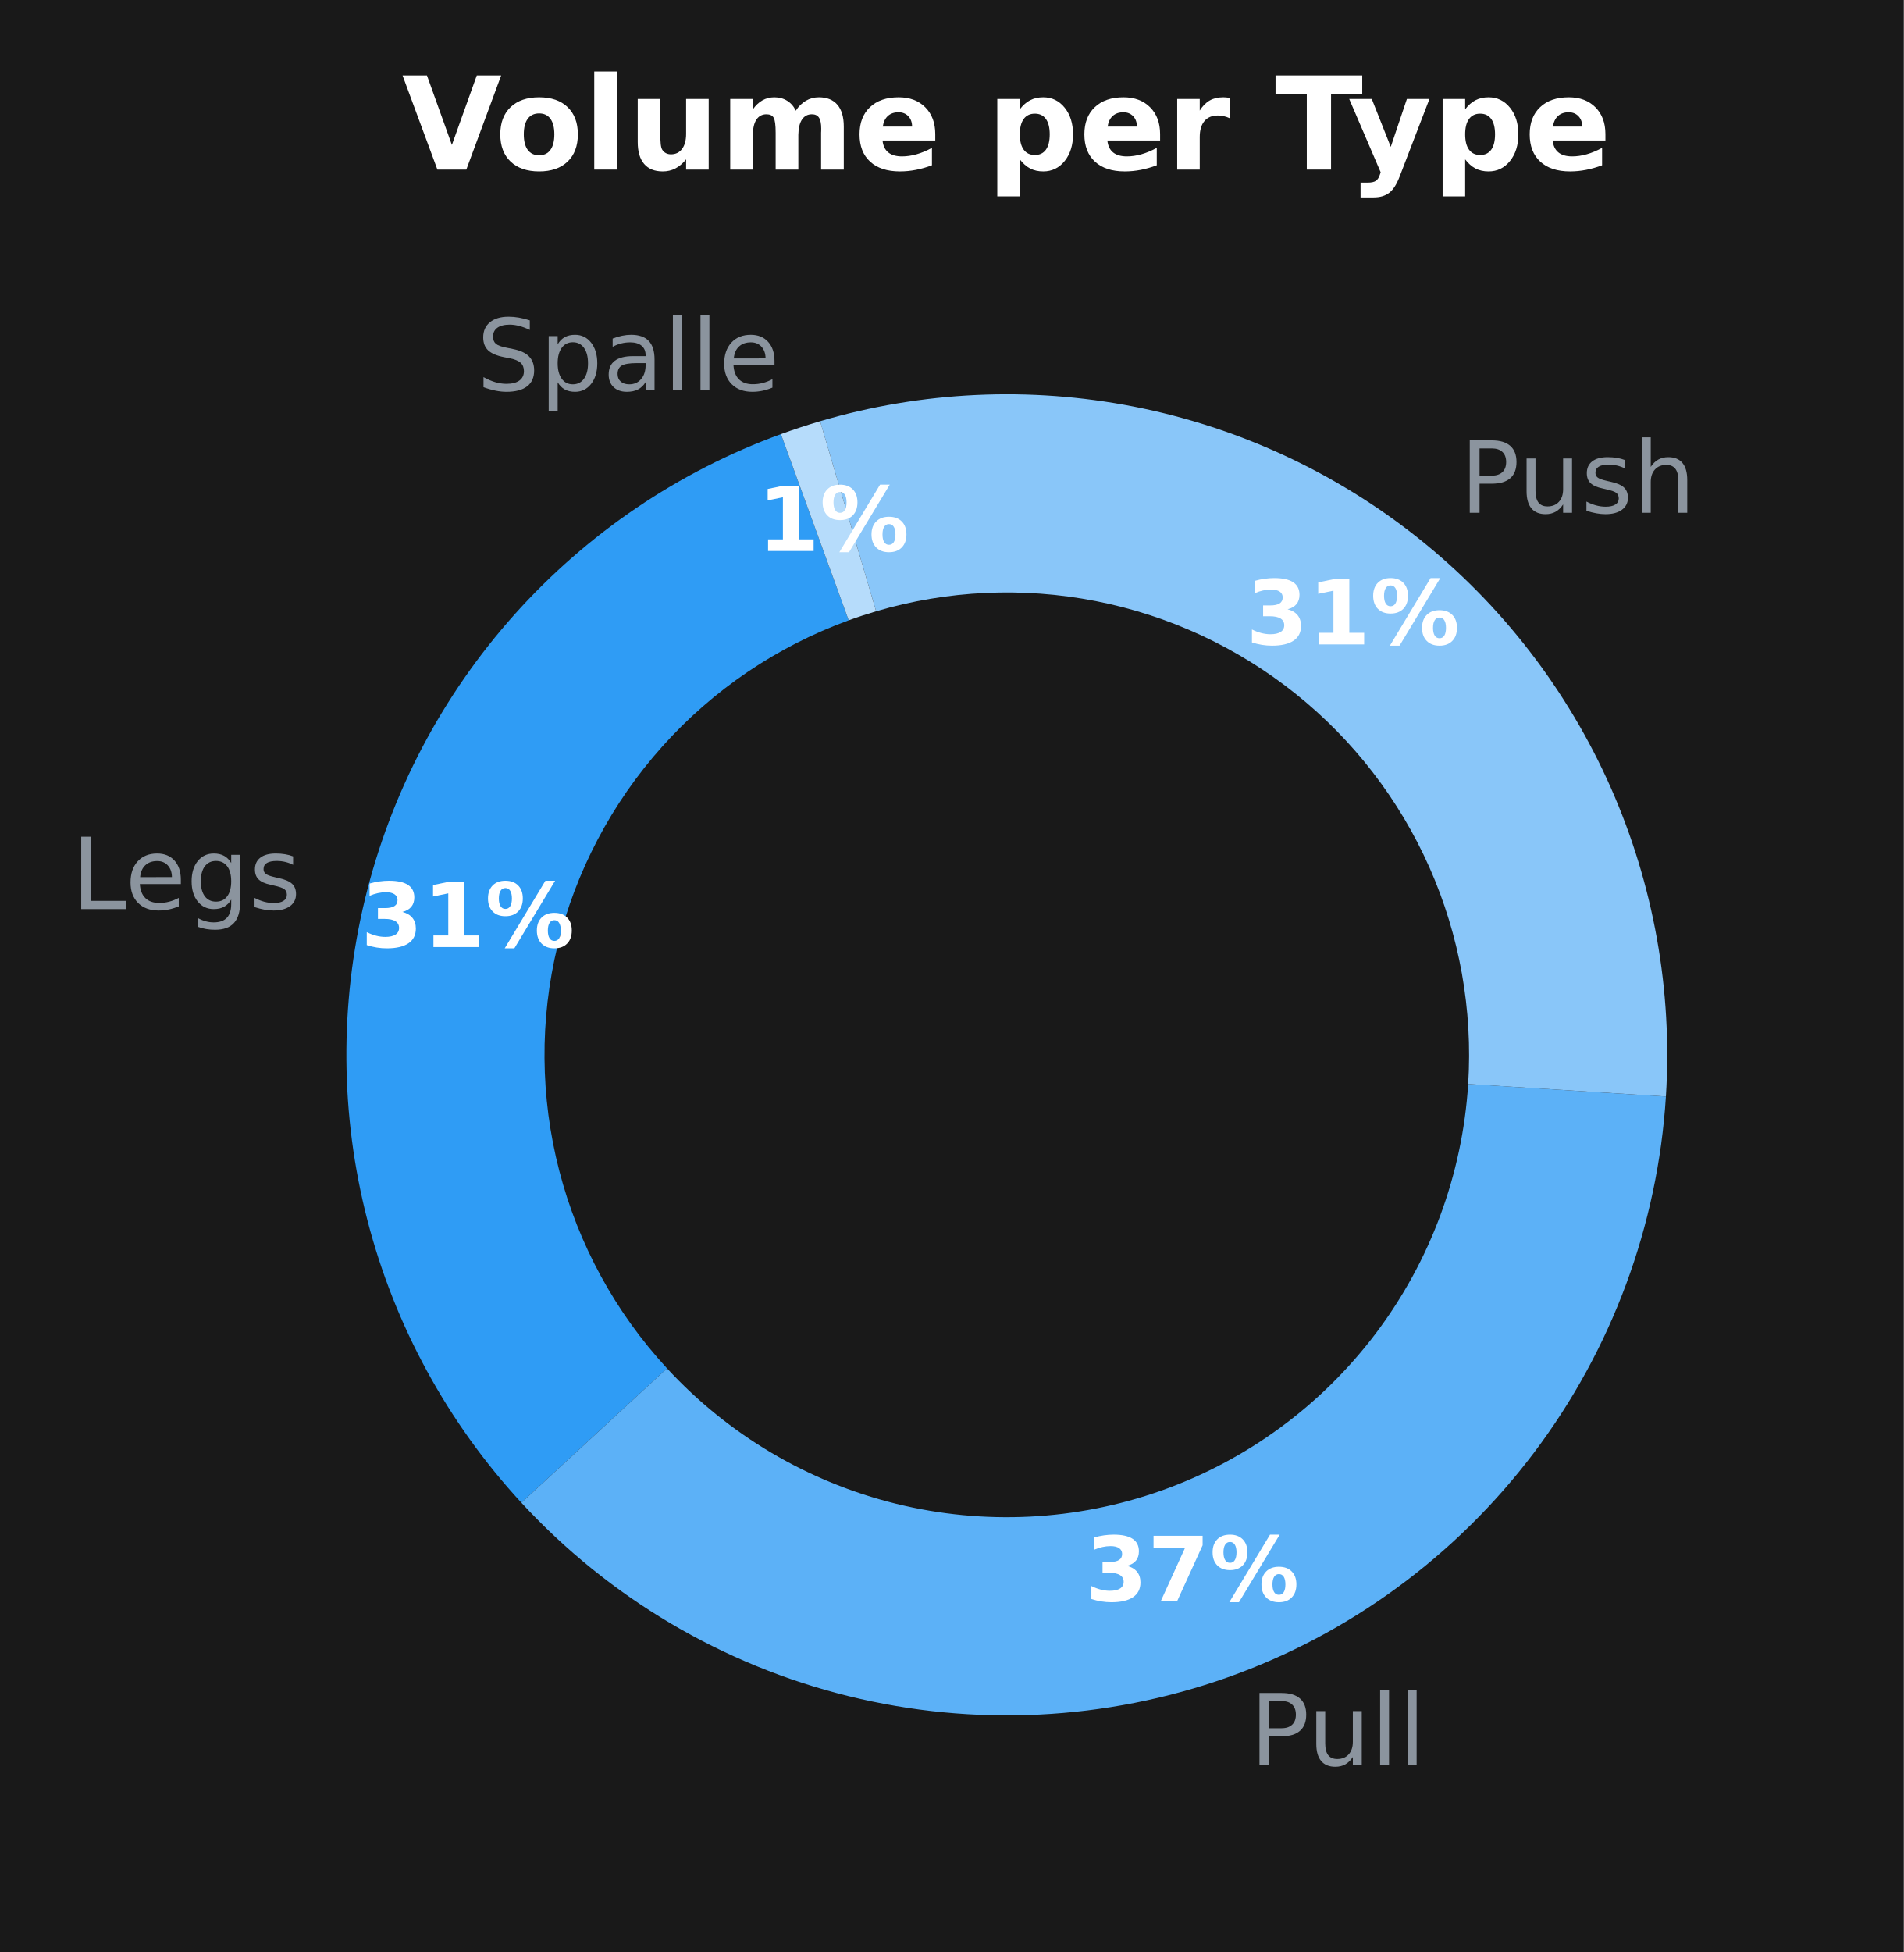
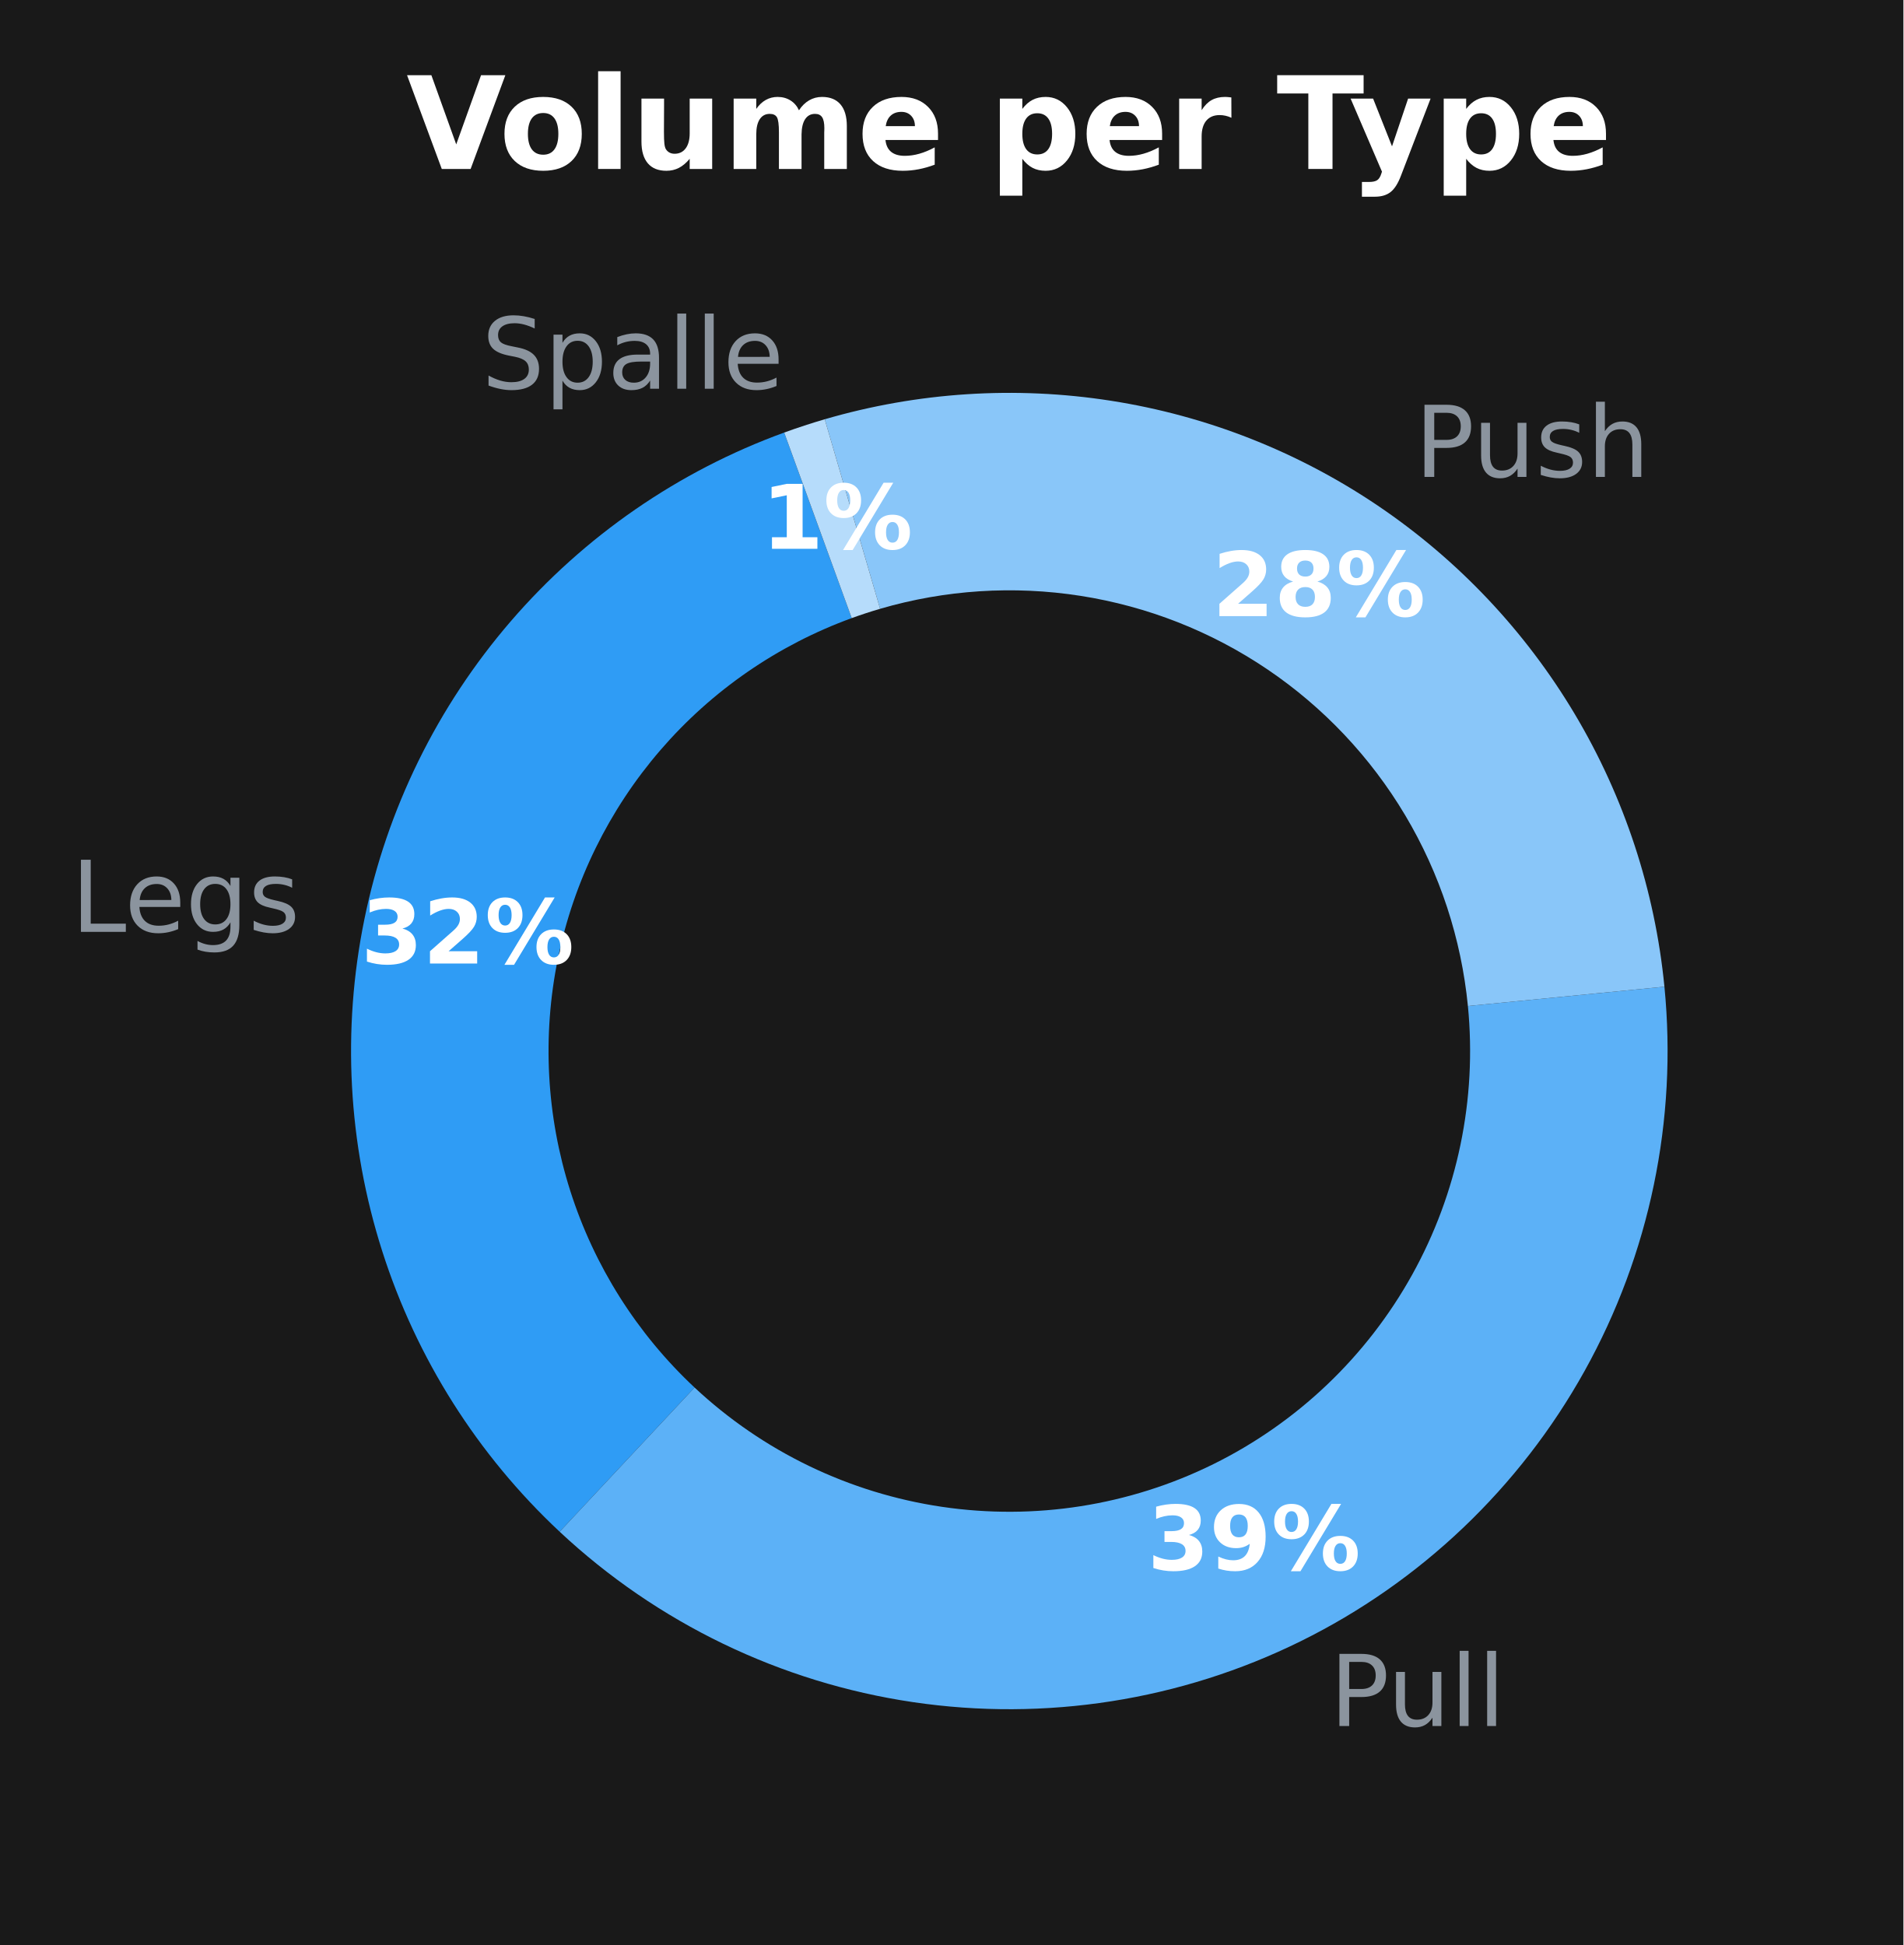
- <svg xmlns="http://www.w3.org/2000/svg" xmlns:xlink="http://www.w3.org/1999/xlink" width="191.781pt" height="196.598pt" viewBox="0 0 191.781 196.598" version="1.1">
+ <svg xmlns="http://www.w3.org/2000/svg" xmlns:xlink="http://www.w3.org/1999/xlink" width="192.368pt" height="196.598pt" viewBox="0 0 192.368 196.598" version="1.1">
  <defs>
    <style type="text/css">*{stroke-linejoin: round; stroke-linecap: butt}</style>
  </defs>
  <g id="figure_1">
    <g id="patch_1">
-       <path d="M 0 196.598  L 191.781 196.598  L 191.781 0  L 0 0  z " style="fill: #191919" />
+       <path d="M 0 196.598  L 192.368 196.598  L 192.368 0  L 0 0  z " style="fill: #191919" />
    </g>
    <g id="axes_1">
      <g id="patch_2">
-         <path d="M 78.667 43.722  C 68.369 47.47 59.155 53.705 51.846 61.872  C 44.538 70.038 39.359 79.885 36.773 90.534  C 34.186 101.183 34.27 112.308 37.017 122.917  C 39.765 133.526 45.091 143.293 52.522 151.348  L 67.192 137.815  C 61.99 132.177 58.261 125.34 56.338 117.913  C 54.415 110.487 54.356 102.699 56.167 95.245  C 57.978 87.791 61.603 80.898 66.719 75.182  C 71.834 69.465 78.284 65.101 85.493 62.477  z " style="fill: #2f9cf5" />
+         <path d="M 79.255 43.722  C 68.567 47.612 59.053 54.179 51.626 62.792  C 44.198 71.406 39.102 81.782 36.826 92.925  C 34.55 104.069 35.169 115.612 38.625 126.448  C 42.08 137.284 48.257 147.056 56.563 154.825  L 70.197 140.249  C 64.382 134.81 60.058 127.97 57.64 120.385  C 55.221 112.8 54.788 104.72 56.381 96.919  C 57.974 89.119 61.541 81.855 66.74 75.826  C 71.94 69.796 78.599 65.2 86.081 62.477  z " style="fill: #2f9cf5" />
      </g>
      <g id="patch_3">
-         <path d="M 52.522 151.348  C 61.355 160.923 72.809 167.696 85.455 170.822  C 98.102 173.948 111.392 173.292 123.669 168.936  C 135.946 164.579 146.677 156.711 154.524 146.313  C 162.371 135.915 166.994 123.437 167.816 110.436  L 147.897 109.177  C 147.322 118.277 144.086 127.012 138.593 134.29  C 133.1 141.569 125.588 147.077 116.994 150.126  C 108.4 153.176 99.097 153.635 90.245 151.447  C 81.393 149.258 73.375 144.518 67.192 137.815  z " style="fill: #5cb1f7" />
+         <path d="M 56.563 154.825  C 66.439 164.062 78.899 170.072 92.276 172.05  C 105.652 174.028 119.319 171.882 131.445 165.899  C 143.572 159.916 153.59 150.376 160.159 138.556  C 166.728 126.737 169.54 113.191 168.218 99.734  L 148.355 101.685  C 149.28 111.105 147.312 120.587 142.714 128.861  C 138.116 137.134 131.103 143.812 122.614 148.001  C 114.126 152.189 104.559 153.691 95.196 152.307  C 85.832 150.922 77.109 146.715 70.197 140.249  z " style="fill: #5cb1f7" />
      </g>
      <g id="patch_4">
-         <path d="M 167.816 110.436  C 168.491 99.759 166.581 89.076 162.248 79.294  C 157.915 69.513 151.286 60.919 142.926 54.245  C 134.565 47.57 124.716 43.01 114.217 40.952  C 103.719 38.895 92.878 39.399 82.616 42.423  L 88.257 61.567  C 95.44 59.451 103.029 59.098 110.378 60.538  C 117.727 61.979 124.621 65.171 130.474 69.843  C 136.327 74.515 140.967 80.53 144 87.377  C 147.033 94.224 148.37 101.703 147.897 109.177  z " style="fill: #89c6f9" />
+         <path d="M 168.218 99.734  C 167.262 90.001 164.171 80.597 159.166 72.194  C 154.161 63.791 147.364 56.594 139.261 51.118  C 131.158 45.641 121.945 42.018 112.282 40.508  C 102.619 38.998 92.741 39.637 83.353 42.379  L 88.95 61.537  C 95.521 59.617 102.436 59.17 109.2 60.227  C 115.964 61.284 122.413 63.82 128.085 67.654  C 133.757 71.487 138.515 76.525 142.019 82.407  C 145.522 88.289 147.686 94.872 148.355 101.685  z " style="fill: #89c6f9" />
      </g>
      <g id="patch_5">
-         <path d="M 82.616 42.423  C 81.951 42.619 81.289 42.825 80.631 43.042  C 79.973 43.258 79.318 43.485 78.667 43.722  L 85.493 62.477  C 85.949 62.311 86.407 62.152 86.868 62.001  C 87.329 61.849 87.792 61.705 88.257 61.567  z " style="fill: #b6dcfb" />
+         <path d="M 83.353 42.379  C 82.663 42.581 81.976 42.794 81.293 43.017  C 80.61 43.241 79.93 43.476 79.255 43.722  L 86.081 62.477  C 86.554 62.305 87.029 62.14 87.508 61.984  C 87.986 61.827 88.467 61.678 88.95 61.537  z " style="fill: #b6dcfb" />
      </g>
      <g id="matplotlib.axis_1" />
      <g id="matplotlib.axis_2" />
      <g id="text_1">
-         <g style="fill: #8b949e" transform="translate(7.2 91.56106) scale(0.1 -0.1)">
+         <g style="fill: #8b949e" transform="translate(7.2 94.1916) scale(0.1 -0.1)">
          <defs>
            <path id="DejaVuSans-2f" d="M 628 4666  L 1259 4666  L 1259 531  L 3531 531  L 3531 0  L 628 0  L 628 4666  z " transform="scale(0.015625)" />
            <path id="DejaVuSans-48" d="M 3597 1894  L 3597 1613  L 953 1613  Q 991 1019 1311 708  Q 1631 397 2203 397  Q 2534 397 2845 478  Q 3156 559 3463 722  L 3463 178  Q 3153 47 2828 -22  Q 2503 -91 2169 -91  Q 1331 -91 842 396  Q 353 884 353 1716  Q 353 2575 817 3079  Q 1281 3584 2069 3584  Q 2775 3584 3186 3129  Q 3597 2675 3597 1894  z M 3022 2063  Q 3016 2534 2758 2815  Q 2500 3097 2075 3097  Q 1594 3097 1305 2825  Q 1016 2553 972 2059  L 3022 2063  z " transform="scale(0.015625)" />
            <path id="DejaVuSans-4a" d="M 2906 1791  Q 2906 2416 2648 2759  Q 2391 3103 1925 3103  Q 1463 3103 1205 2759  Q 947 2416 947 1791  Q 947 1169 1205 825  Q 1463 481 1925 481  Q 2391 481 2648 825  Q 2906 1169 2906 1791  z M 3481 434  Q 3481 -459 3084 -895  Q 2688 -1331 1869 -1331  Q 1566 -1331 1297 -1286  Q 1028 -1241 775 -1147  L 775 -588  Q 1028 -725 1275 -790  Q 1522 -856 1778 -856  Q 2344 -856 2625 -561  Q 2906 -266 2906 331  L 2906 616  Q 2728 306 2450 153  Q 2172 0 1784 0  Q 1141 0 747 490  Q 353 981 353 1791  Q 353 2603 747 3093  Q 1141 3584 1784 3584  Q 2172 3584 2450 3431  Q 2728 3278 2906 2969  L 2906 3500  L 3481 3500  L 3481 434  z " transform="scale(0.015625)" />
            <path id="DejaVuSans-56" d="M 2834 3397  L 2834 2853  Q 2591 2978 2328 3040  Q 2066 3103 1784 3103  Q 1356 3103 1142 2972  Q 928 2841 928 2578  Q 928 2378 1081 2264  Q 1234 2150 1697 2047  L 1894 2003  Q 2506 1872 2764 1633  Q 3022 1394 3022 966  Q 3022 478 2636 193  Q 2250 -91 1575 -91  Q 1294 -91 989 -36  Q 684 19 347 128  L 347 722  Q 666 556 975 473  Q 1284 391 1588 391  Q 1994 391 2212 530  Q 2431 669 2431 922  Q 2431 1156 2273 1281  Q 2116 1406 1581 1522  L 1381 1569  Q 847 1681 609 1914  Q 372 2147 372 2553  Q 372 3047 722 3315  Q 1072 3584 1716 3584  Q 2034 3584 2315 3537  Q 2597 3491 2834 3397  z " transform="scale(0.015625)" />
          </defs>
          <use xlink:href="#DejaVuSans-2f" />
          <use xlink:href="#DejaVuSans-48" transform="translate(53.96875 0)" />
          <use xlink:href="#DejaVuSans-4a" transform="translate(115.5 0)" />
          <use xlink:href="#DejaVuSans-56" transform="translate(178.9844 0)" />
        </g>
      </g>
      <g id="text_2">
-         <g style="fill: #8b949e" transform="translate(125.8936 177.8034) scale(0.1 -0.1)">
+         <g style="fill: #8b949e" transform="translate(134.3891 174.4632) scale(0.1 -0.1)">
          <defs>
            <path id="DejaVuSans-33" d="M 1259 4147  L 1259 2394  L 2053 2394  Q 2494 2394 2734 2622  Q 2975 2850 2975 3272  Q 2975 3691 2734 3919  Q 2494 4147 2053 4147  L 1259 4147  z M 628 4666  L 2053 4666  Q 2838 4666 3239 4311  Q 3641 3956 3641 3272  Q 3641 2581 3239 2228  Q 2838 1875 2053 1875  L 1259 1875  L 1259 0  L 628 0  L 628 4666  z " transform="scale(0.015625)" />
            <path id="DejaVuSans-58" d="M 544 1381  L 544 3500  L 1119 3500  L 1119 1403  Q 1119 906 1312 657  Q 1506 409 1894 409  Q 2359 409 2629 706  Q 2900 1003 2900 1516  L 2900 3500  L 3475 3500  L 3475 0  L 2900 0  L 2900 538  Q 2691 219 2414 64  Q 2138 -91 1772 -91  Q 1169 -91 856 284  Q 544 659 544 1381  z M 1991 3584  L 1991 3584  z " transform="scale(0.015625)" />
            <path id="DejaVuSans-4f" d="M 603 4863  L 1178 4863  L 1178 0  L 603 0  L 603 4863  z " transform="scale(0.015625)" />
          </defs>
          <use xlink:href="#DejaVuSans-33" />
          <use xlink:href="#DejaVuSans-58" transform="translate(58.54688 0)" />
          <use xlink:href="#DejaVuSans-4f" transform="translate(121.9219 0)" />
          <use xlink:href="#DejaVuSans-4f" transform="translate(149.7031 0)" />
        </g>
      </g>
      <g id="text_3">
-         <g style="fill: #8b949e" transform="translate(147.076 51.64331) scale(0.1 -0.1)">
+         <g style="fill: #8b949e" transform="translate(142.9861 48.20381) scale(0.1 -0.1)">
          <defs>
            <path id="DejaVuSans-4b" d="M 3513 2113  L 3513 0  L 2938 0  L 2938 2094  Q 2938 2591 2744 2837  Q 2550 3084 2163 3084  Q 1697 3084 1428 2787  Q 1159 2491 1159 1978  L 1159 0  L 581 0  L 581 4863  L 1159 4863  L 1159 2956  Q 1366 3272 1645 3428  Q 1925 3584 2291 3584  Q 2894 3584 3203 3211  Q 3513 2838 3513 2113  z " transform="scale(0.015625)" />
          </defs>
          <use xlink:href="#DejaVuSans-33" />
          <use xlink:href="#DejaVuSans-58" transform="translate(58.54688 0)" />
          <use xlink:href="#DejaVuSans-56" transform="translate(121.9219 0)" />
          <use xlink:href="#DejaVuSans-4b" transform="translate(174.0156 0)" />
        </g>
      </g>
      <g id="text_4">
-         <g style="fill: #8b949e" transform="translate(48.01763 39.32012) scale(0.1 -0.1)">
+         <g style="fill: #8b949e" transform="translate(48.68694 39.2934) scale(0.1 -0.1)">
          <defs>
            <path id="DejaVuSans-36" d="M 3425 4513  L 3425 3897  Q 3066 4069 2747 4153  Q 2428 4238 2131 4238  Q 1616 4238 1336 4038  Q 1056 3838 1056 3469  Q 1056 3159 1242 3001  Q 1428 2844 1947 2747  L 2328 2669  Q 3034 2534 3370 2195  Q 3706 1856 3706 1288  Q 3706 609 3251 259  Q 2797 -91 1919 -91  Q 1588 -91 1214 -16  Q 841 59 441 206  L 441 856  Q 825 641 1194 531  Q 1563 422 1919 422  Q 2459 422 2753 634  Q 3047 847 3047 1241  Q 3047 1584 2836 1778  Q 2625 1972 2144 2069  L 1759 2144  Q 1053 2284 737 2584  Q 422 2884 422 3419  Q 422 4038 858 4394  Q 1294 4750 2059 4750  Q 2388 4750 2728 4690  Q 3069 4631 3425 4513  z " transform="scale(0.015625)" />
            <path id="DejaVuSans-53" d="M 1159 525  L 1159 -1331  L 581 -1331  L 581 3500  L 1159 3500  L 1159 2969  Q 1341 3281 1617 3432  Q 1894 3584 2278 3584  Q 2916 3584 3314 3078  Q 3713 2572 3713 1747  Q 3713 922 3314 415  Q 2916 -91 2278 -91  Q 1894 -91 1617 61  Q 1341 213 1159 525  z M 3116 1747  Q 3116 2381 2855 2742  Q 2594 3103 2138 3103  Q 1681 3103 1420 2742  Q 1159 2381 1159 1747  Q 1159 1113 1420 752  Q 1681 391 2138 391  Q 2594 391 2855 752  Q 3116 1113 3116 1747  z " transform="scale(0.015625)" />
            <path id="DejaVuSans-44" d="M 2194 1759  Q 1497 1759 1228 1600  Q 959 1441 959 1056  Q 959 750 1161 570  Q 1363 391 1709 391  Q 2188 391 2477 730  Q 2766 1069 2766 1631  L 2766 1759  L 2194 1759  z M 3341 1997  L 3341 0  L 2766 0  L 2766 531  Q 2569 213 2275 61  Q 1981 -91 1556 -91  Q 1019 -91 701 211  Q 384 513 384 1019  Q 384 1609 779 1909  Q 1175 2209 1959 2209  L 2766 2209  L 2766 2266  Q 2766 2663 2505 2880  Q 2244 3097 1772 3097  Q 1472 3097 1187 3025  Q 903 2953 641 2809  L 641 3341  Q 956 3463 1253 3523  Q 1550 3584 1831 3584  Q 2591 3584 2966 3190  Q 3341 2797 3341 1997  z " transform="scale(0.015625)" />
          </defs>
          <use xlink:href="#DejaVuSans-36" />
          <use xlink:href="#DejaVuSans-53" transform="translate(63.48438 0)" />
          <use xlink:href="#DejaVuSans-44" transform="translate(126.9688 0)" />
          <use xlink:href="#DejaVuSans-4f" transform="translate(188.25 0)" />
          <use xlink:href="#DejaVuSans-4f" transform="translate(216.0312 0)" />
          <use xlink:href="#DejaVuSans-48" transform="translate(243.8125 0)" />
        </g>
      </g>
      <g id="text_5">
-         <g style="fill: #ffffff" transform="translate(36.3451 95.38437) scale(0.09 -0.09)">
+         <g style="fill: #ffffff" transform="translate(36.48407 97.39315) scale(0.09 -0.09)">
          <defs>
            <path id="DejaVuSans-Bold-16" d="M 2981 2516  Q 3453 2394 3698 2092  Q 3944 1791 3944 1325  Q 3944 631 3412 270  Q 2881 -91 1863 -91  Q 1503 -91 1142 -33  Q 781 25 428 141  L 428 1069  Q 766 900 1098 814  Q 1431 728 1753 728  Q 2231 728 2486 893  Q 2741 1059 2741 1369  Q 2741 1688 2480 1852  Q 2219 2016 1709 2016  L 1228 2016  L 1228 2791  L 1734 2791  Q 2188 2791 2409 2933  Q 2631 3075 2631 3366  Q 2631 3634 2415 3781  Q 2200 3928 1806 3928  Q 1516 3928 1219 3862  Q 922 3797 628 3669  L 628 4550  Q 984 4650 1334 4700  Q 1684 4750 2022 4750  Q 2931 4750 3382 4451  Q 3834 4153 3834 3553  Q 3834 3144 3618 2883  Q 3403 2622 2981 2516  z " transform="scale(0.015625)" />
-             <path id="DejaVuSans-Bold-14" d="M 750 831  L 1813 831  L 1813 3847  L 722 3622  L 722 4441  L 1806 4666  L 2950 4666  L 2950 831  L 4013 831  L 4013 0  L 750 0  L 750 831  z " transform="scale(0.015625)" />
+             <path id="DejaVuSans-Bold-15" d="M 1844 884  L 3897 884  L 3897 0  L 506 0  L 506 884  L 2209 2388  Q 2438 2594 2547 2791  Q 2656 2988 2656 3200  Q 2656 3528 2436 3728  Q 2216 3928 1850 3928  Q 1569 3928 1234 3808  Q 900 3688 519 3450  L 519 4475  Q 925 4609 1322 4679  Q 1719 4750 2100 4750  Q 2938 4750 3402 4381  Q 3866 4013 3866 3353  Q 3866 2972 3669 2642  Q 3472 2313 2841 1759  L 1844 884  z " transform="scale(0.015625)" />
            <path id="DejaVuSans-Bold-8" d="M 4959 1925  Q 4738 1925 4616 1733  Q 4494 1541 4494 1184  Q 4494 825 4614 633  Q 4734 441 4959 441  Q 5184 441 5303 633  Q 5422 825 5422 1184  Q 5422 1541 5301 1733  Q 5181 1925 4959 1925  z M 4959 2450  Q 5541 2450 5875 2112  Q 6209 1775 6209 1184  Q 6209 594 5875 251  Q 5541 -91 4959 -91  Q 4378 -91 4042 251  Q 3706 594 3706 1184  Q 3706 1772 4042 2111  Q 4378 2450 4959 2450  z M 2094 -91  L 1403 -91  L 4319 4750  L 5013 4750  L 2094 -91  z M 1453 4750  Q 2034 4750 2367 4411  Q 2700 4072 2700 3481  Q 2700 2891 2367 2550  Q 2034 2209 1453 2209  Q 872 2209 539 2550  Q 206 2891 206 3481  Q 206 4072 539 4411  Q 872 4750 1453 4750  z M 1453 4225  Q 1228 4225 1106 4031  Q 984 3838 984 3481  Q 984 3122 1106 2926  Q 1228 2731 1453 2731  Q 1678 2731 1798 2926  Q 1919 3122 1919 3481  Q 1919 3838 1797 4031  Q 1675 4225 1453 4225  z " transform="scale(0.015625)" />
          </defs>
          <use xlink:href="#DejaVuSans-Bold-16" />
-           <use xlink:href="#DejaVuSans-Bold-14" transform="translate(69.57812 0)" />
+           <use xlink:href="#DejaVuSans-Bold-15" transform="translate(69.57812 0)" />
          <use xlink:href="#DejaVuSans-Bold-8" transform="translate(139.1562 0)" />
        </g>
      </g>
      <g id="text_6">
-         <g style="fill: #ffffff" transform="translate(109.3379 161.2418) scale(0.09 -0.09)">
+         <g style="fill: #ffffff" transform="translate(115.9643 158.6911) scale(0.09 -0.09)">
          <defs>
-             <path id="DejaVuSans-Bold-1a" d="M 428 4666  L 3944 4666  L 3944 3988  L 2125 0  L 953 0  L 2675 3781  L 428 3781  L 428 4666  z " transform="scale(0.015625)" />
+             <path id="DejaVuSans-Bold-1c" d="M 641 103  L 641 966  Q 928 831 1190 764  Q 1453 697 1709 697  Q 2247 697 2547 995  Q 2847 1294 2900 1881  Q 2688 1725 2447 1647  Q 2206 1569 1925 1569  Q 1209 1569 770 1986  Q 331 2403 331 3084  Q 331 3838 820 4291  Q 1309 4744 2131 4744  Q 3044 4744 3544 4128  Q 4044 3513 4044 2388  Q 4044 1231 3459 570  Q 2875 -91 1856 -91  Q 1528 -91 1228 -42  Q 928 6 641 103  z M 2125 2350  Q 2441 2350 2600 2554  Q 2759 2759 2759 3169  Q 2759 3575 2600 3781  Q 2441 3988 2125 3988  Q 1809 3988 1650 3781  Q 1491 3575 1491 3169  Q 1491 2759 1650 2554  Q 1809 2350 2125 2350  z " transform="scale(0.015625)" />
          </defs>
          <use xlink:href="#DejaVuSans-Bold-16" />
-           <use xlink:href="#DejaVuSans-Bold-1a" transform="translate(69.57812 0)" />
+           <use xlink:href="#DejaVuSans-Bold-1c" transform="translate(69.57812 0)" />
          <use xlink:href="#DejaVuSans-Bold-8" transform="translate(139.1562 0)" />
        </g>
      </g>
      <g id="text_7">
-         <g style="fill: #ffffff" transform="translate(125.5136 64.90143) scale(0.09 -0.09)">
-           <use xlink:href="#DejaVuSans-Bold-16" />
-           <use xlink:href="#DejaVuSans-Bold-14" transform="translate(69.57812 0)" />
+         <g style="fill: #ffffff" transform="translate(122.5293 62.2749) scale(0.09 -0.09)">
+           <defs>
+             <path id="DejaVuSans-Bold-1b" d="M 2228 2088  Q 1891 2088 1709 1903  Q 1528 1719 1528 1375  Q 1528 1031 1709 848  Q 1891 666 2228 666  Q 2563 666 2741 848  Q 2919 1031 2919 1375  Q 2919 1722 2741 1905  Q 2563 2088 2228 2088  z M 1350 2484  Q 925 2613 709 2878  Q 494 3144 494 3541  Q 494 4131 934 4440  Q 1375 4750 2228 4750  Q 3075 4750 3515 4442  Q 3956 4134 3956 3541  Q 3956 3144 3739 2878  Q 3522 2613 3097 2484  Q 3572 2353 3814 2058  Q 4056 1763 4056 1313  Q 4056 619 3595 264  Q 3134 -91 2228 -91  Q 1319 -91 855 264  Q 391 619 391 1313  Q 391 1763 633 2058  Q 875 2353 1350 2484  z M 1631 3419  Q 1631 3141 1786 2991  Q 1941 2841 2228 2841  Q 2509 2841 2662 2991  Q 2816 3141 2816 3419  Q 2816 3697 2662 3845  Q 2509 3994 2228 3994  Q 1941 3994 1786 3844  Q 1631 3694 1631 3419  z " transform="scale(0.015625)" />
+           </defs>
+           <use xlink:href="#DejaVuSans-Bold-15" />
+           <use xlink:href="#DejaVuSans-Bold-1b" transform="translate(69.57812 0)" />
          <use xlink:href="#DejaVuSans-Bold-8" transform="translate(139.1562 0)" />
        </g>
      </g>
      <g id="text_8">
-         <g style="fill: #ffffff" transform="translate(76.31714 55.49099) scale(0.09 -0.09)">
+         <g style="fill: #ffffff" transform="translate(76.96721 55.47059) scale(0.09 -0.09)">
+           <defs>
+             <path id="DejaVuSans-Bold-14" d="M 750 831  L 1813 831  L 1813 3847  L 722 3622  L 722 4441  L 1806 4666  L 2950 4666  L 2950 831  L 4013 831  L 4013 0  L 750 0  L 750 831  z " transform="scale(0.015625)" />
+           </defs>
          <use xlink:href="#DejaVuSans-Bold-14" />
          <use xlink:href="#DejaVuSans-Bold-8" transform="translate(69.57812 0)" />
        </g>
      </g>
      <g id="text_9">
-         <g style="fill: #ffffff" transform="translate(40.48811 17.07797) scale(0.13 -0.13)">
+         <g style="fill: #ffffff" transform="translate(41.07603 17.07797) scale(0.13 -0.13)">
          <defs>
            <path id="DejaVuSans-Bold-39" d="M 31 4666  L 1241 4666  L 2478 1222  L 3713 4666  L 4922 4666  L 3194 0  L 1759 0  L 31 4666  z " transform="scale(0.015625)" />
            <path id="DejaVuSans-Bold-52" d="M 2203 2784  Q 1831 2784 1636 2517  Q 1441 2250 1441 1747  Q 1441 1244 1636 976  Q 1831 709 2203 709  Q 2569 709 2762 976  Q 2956 1244 2956 1747  Q 2956 2250 2762 2517  Q 2569 2784 2203 2784  z M 2203 3584  Q 3106 3584 3614 3096  Q 4122 2609 4122 1747  Q 4122 884 3614 396  Q 3106 -91 2203 -91  Q 1297 -91 786 396  Q 275 884 275 1747  Q 275 2609 786 3096  Q 1297 3584 2203 3584  z " transform="scale(0.015625)" />
            <path id="DejaVuSans-Bold-4f" d="M 538 4863  L 1656 4863  L 1656 0  L 538 0  L 538 4863  z " transform="scale(0.015625)" />
            <path id="DejaVuSans-Bold-58" d="M 500 1363  L 500 3500  L 1625 3500  L 1625 3150  Q 1625 2866 1622 2436  Q 1619 2006 1619 1863  Q 1619 1441 1641 1255  Q 1663 1069 1716 984  Q 1784 875 1895 815  Q 2006 756 2150 756  Q 2500 756 2700 1025  Q 2900 1294 2900 1772  L 2900 3500  L 4019 3500  L 4019 0  L 2900 0  L 2900 506  Q 2647 200 2364 54  Q 2081 -91 1741 -91  Q 1134 -91 817 281  Q 500 653 500 1363  z " transform="scale(0.015625)" />
            <path id="DejaVuSans-Bold-50" d="M 3781 2919  Q 3994 3244 4286 3414  Q 4578 3584 4928 3584  Q 5531 3584 5847 3212  Q 6163 2841 6163 2131  L 6163 0  L 5038 0  L 5038 1825  Q 5041 1866 5042 1909  Q 5044 1953 5044 2034  Q 5044 2406 4934 2573  Q 4825 2741 4581 2741  Q 4263 2741 4089 2478  Q 3916 2216 3909 1719  L 3909 0  L 2784 0  L 2784 1825  Q 2784 2406 2684 2573  Q 2584 2741 2328 2741  Q 2006 2741 1831 2477  Q 1656 2213 1656 1722  L 1656 0  L 531 0  L 531 3500  L 1656 3500  L 1656 2988  Q 1863 3284 2130 3434  Q 2397 3584 2719 3584  Q 3081 3584 3359 3409  Q 3638 3234 3781 2919  z " transform="scale(0.015625)" />
            <path id="DejaVuSans-Bold-48" d="M 4031 1759  L 4031 1441  L 1416 1441  Q 1456 1047 1700 850  Q 1944 653 2381 653  Q 2734 653 3104 758  Q 3475 863 3866 1075  L 3866 213  Q 3469 63 3072 -14  Q 2675 -91 2278 -91  Q 1328 -91 801 392  Q 275 875 275 1747  Q 275 2603 792 3093  Q 1309 3584 2216 3584  Q 3041 3584 3536 3087  Q 4031 2591 4031 1759  z M 2881 2131  Q 2881 2450 2695 2645  Q 2509 2841 2209 2841  Q 1884 2841 1681 2658  Q 1478 2475 1428 2131  L 2881 2131  z " transform="scale(0.015625)" />
            <path id="DejaVuSans-Bold-3" transform="scale(0.015625)" />
            <path id="DejaVuSans-Bold-53" d="M 1656 506  L 1656 -1331  L 538 -1331  L 538 3500  L 1656 3500  L 1656 2988  Q 1888 3294 2169 3439  Q 2450 3584 2816 3584  Q 3463 3584 3878 3070  Q 4294 2556 4294 1747  Q 4294 938 3878 423  Q 3463 -91 2816 -91  Q 2450 -91 2169 54  Q 1888 200 1656 506  z M 2400 2772  Q 2041 2772 1848 2508  Q 1656 2244 1656 1747  Q 1656 1250 1848 986  Q 2041 722 2400 722  Q 2759 722 2948 984  Q 3138 1247 3138 1747  Q 3138 2247 2948 2509  Q 2759 2772 2400 2772  z " transform="scale(0.015625)" />
            <path id="DejaVuSans-Bold-55" d="M 3138 2547  Q 2991 2616 2845 2648  Q 2700 2681 2553 2681  Q 2122 2681 1889 2404  Q 1656 2128 1656 1613  L 1656 0  L 538 0  L 538 3500  L 1656 3500  L 1656 2925  Q 1872 3269 2151 3426  Q 2431 3584 2822 3584  Q 2878 3584 2943 3579  Q 3009 3575 3134 3559  L 3138 2547  z " transform="scale(0.015625)" />
            <path id="DejaVuSans-Bold-37" d="M 31 4666  L 4331 4666  L 4331 3756  L 2784 3756  L 2784 0  L 1581 0  L 1581 3756  L 31 3756  L 31 4666  z " transform="scale(0.015625)" />
            <path id="DejaVuSans-Bold-5c" d="M 78 3500  L 1197 3500  L 2138 1125  L 2938 3500  L 4056 3500  L 2584 -331  Q 2363 -916 2067 -1148  Q 1772 -1381 1288 -1381  L 641 -1381  L 641 -647  L 991 -647  Q 1275 -647 1404 -556  Q 1534 -466 1606 -231  L 1638 -134  L 78 3500  z " transform="scale(0.015625)" />
          </defs>
          <use xlink:href="#DejaVuSans-Bold-39" />
          <use xlink:href="#DejaVuSans-Bold-52" transform="translate(71.92188 0)" />
          <use xlink:href="#DejaVuSans-Bold-4f" transform="translate(140.625 0)" />
          <use xlink:href="#DejaVuSans-Bold-58" transform="translate(174.9062 0)" />
          <use xlink:href="#DejaVuSans-Bold-50" transform="translate(246.0938 0)" />
          <use xlink:href="#DejaVuSans-Bold-48" transform="translate(350.2969 0)" />
          <use xlink:href="#DejaVuSans-Bold-3" transform="translate(418.125 0)" />
          <use xlink:href="#DejaVuSans-Bold-53" transform="translate(452.9375 0)" />
          <use xlink:href="#DejaVuSans-Bold-48" transform="translate(524.5156 0)" />
          <use xlink:href="#DejaVuSans-Bold-55" transform="translate(592.3438 0)" />
          <use xlink:href="#DejaVuSans-Bold-3" transform="translate(641.6562 0)" />
          <use xlink:href="#DejaVuSans-Bold-37" transform="translate(676.4688 0)" />
          <use xlink:href="#DejaVuSans-Bold-5c" transform="translate(732.8281 0)" />
          <use xlink:href="#DejaVuSans-Bold-53" transform="translate(798.0156 0)" />
          <use xlink:href="#DejaVuSans-Bold-48" transform="translate(869.5938 0)" />
        </g>
      </g>
    </g>
  </g>
</svg>
